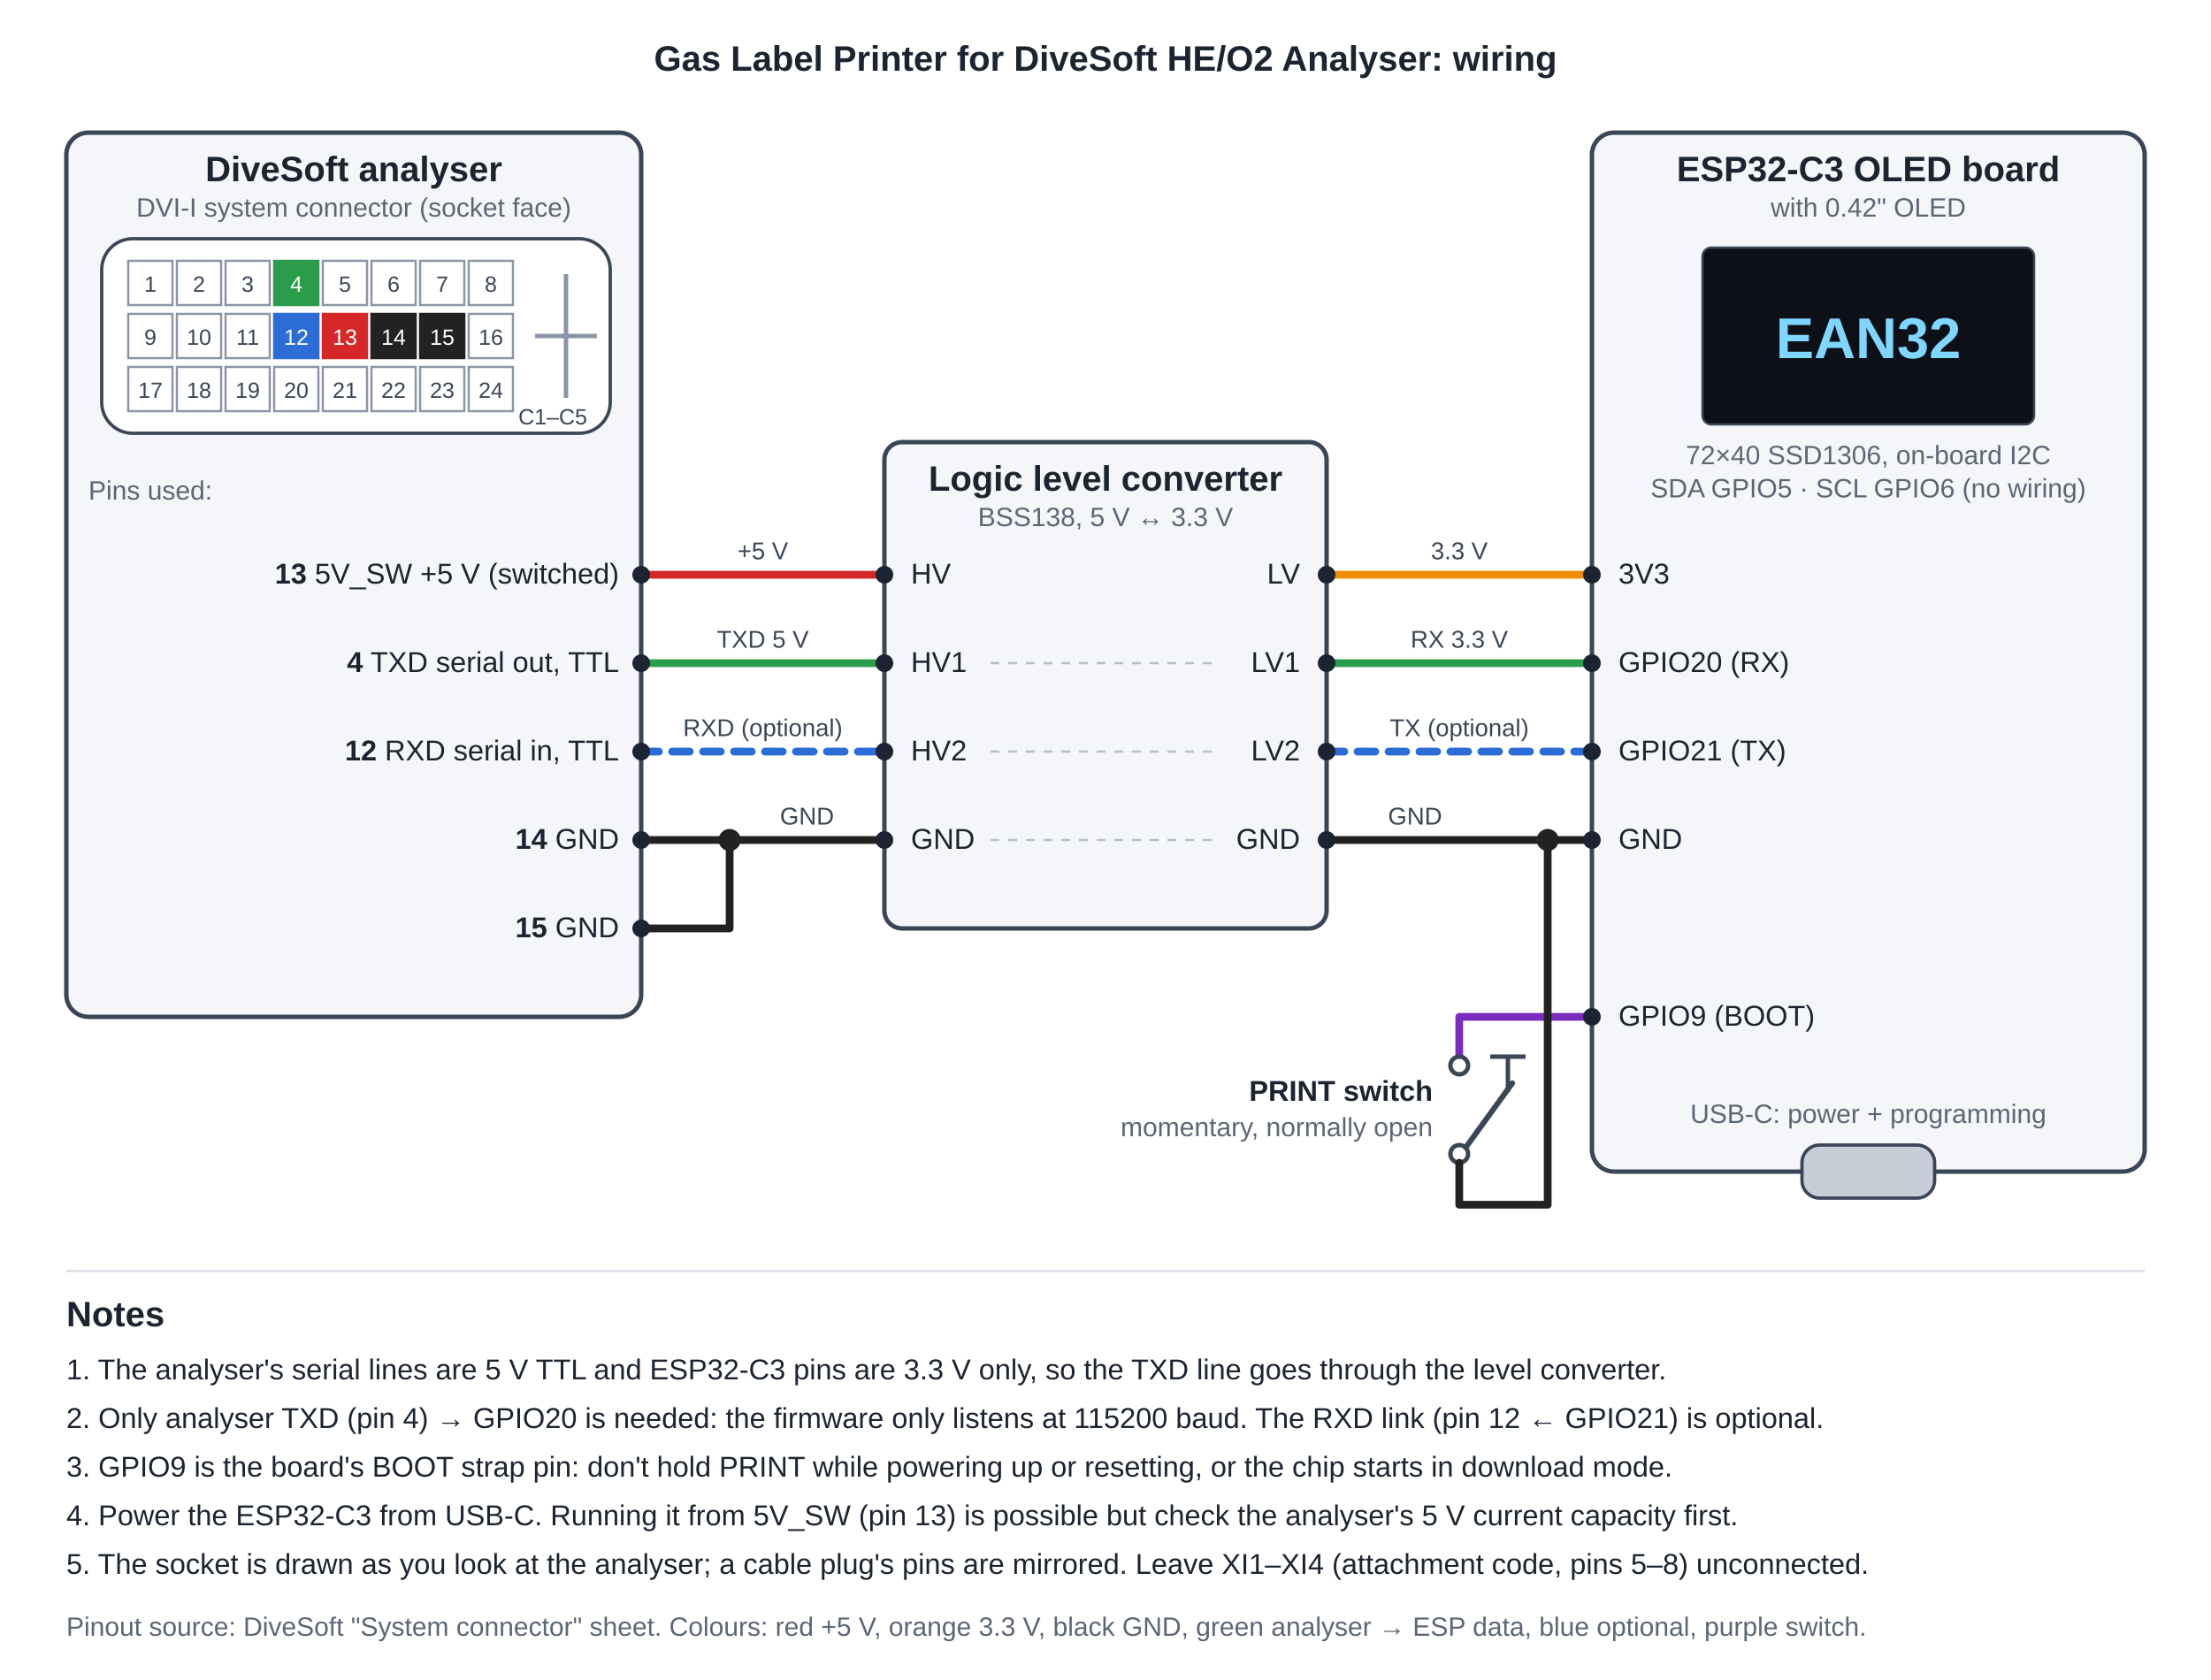
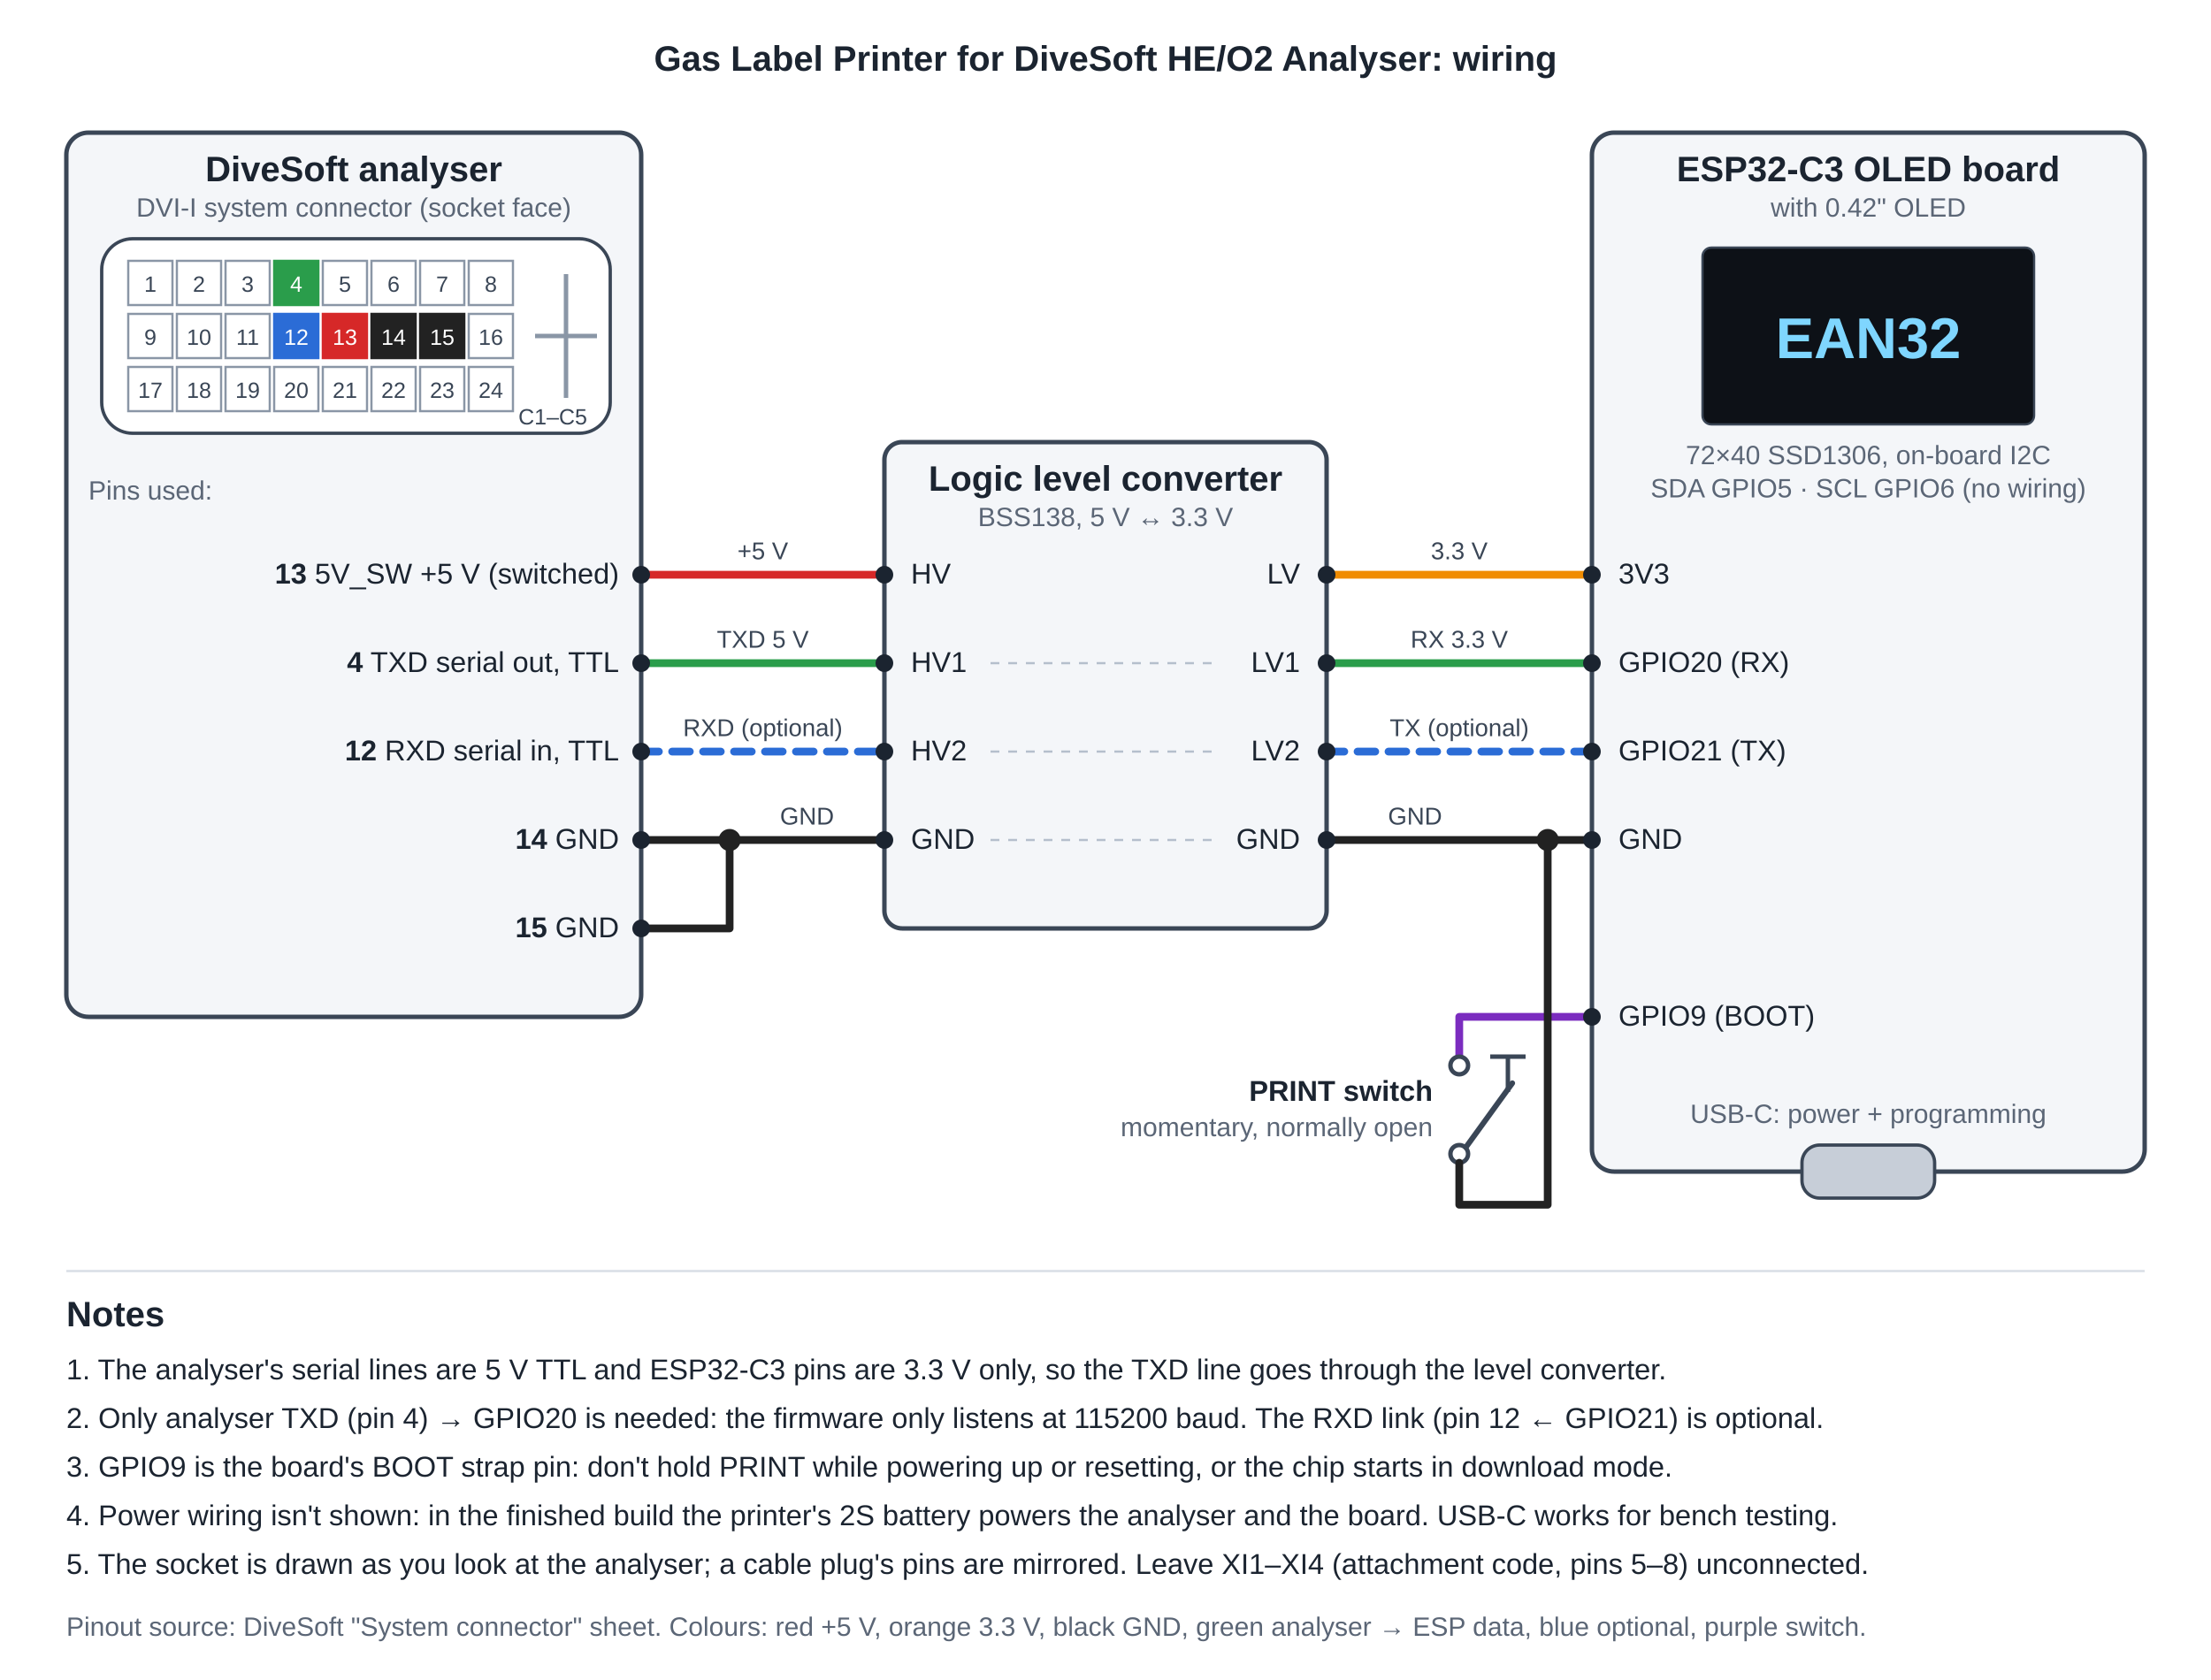
<svg xmlns="http://www.w3.org/2000/svg" viewBox="0 0 1000 760" font-family="Arial, Helvetica, sans-serif" font-size="13">
  <rect width="1000" height="760" fill="#ffffff" />
  <style>
    .box { fill: #f4f6f9; stroke: #3a4656; stroke-width: 2; }
    .title { font-size: 16px; font-weight: bold; fill: #1b2430; }
    .sub { font-size: 12px; fill: #5b6676; }
    .pin { fill: #1b2430; }
    .wl { font-size: 11px; fill: #3a4656; text-anchor: middle; }
    .note { font-size: 13px; fill: #1b2430; }
    .cell { fill: #fff; stroke: #8a96a6; }
    .cn { font-size: 10px; text-anchor: middle; fill: #3a4656; }
    .w { fill: none; stroke-width: 3.5; stroke-linecap: round; stroke-linejoin: round; }
  </style>
  <text x="500" y="32" class="title" text-anchor="middle" font-size="20">Gas Label Printer for DiveSoft HE/O2 Analyser: wiring</text>
  <rect x="30" y="60" width="260" height="400" rx="10" class="box" />
  <text x="160" y="82" class="title" text-anchor="middle">DiveSoft analyser</text>
  <text x="160" y="98" class="sub" text-anchor="middle">DVI-I system connector (socket face)</text>
  <rect x="46" y="108" width="230" height="88" rx="14" fill="#fff" stroke="#3a4656" stroke-width="1.5" />
  <g>
    <rect x="58" y="118" width="20" height="20" class="cell" />
    <text x="68" y="132" class="cn">1</text>
    <rect x="80" y="118" width="20" height="20" class="cell" />
    <text x="90" y="132" class="cn">2</text>
    <rect x="102" y="118" width="20" height="20" class="cell" />
    <text x="112" y="132" class="cn">3</text>
    <rect x="124" y="118" width="20" height="20" fill="#2a9d4b" stroke="#2a9d4b" />
    <text x="134" y="132" class="cn" style="fill:#fff">4</text>
    <rect x="146" y="118" width="20" height="20" class="cell" />
    <text x="156" y="132" class="cn">5</text>
    <rect x="168" y="118" width="20" height="20" class="cell" />
    <text x="178" y="132" class="cn">6</text>
    <rect x="190" y="118" width="20" height="20" class="cell" />
    <text x="200" y="132" class="cn">7</text>
    <rect x="212" y="118" width="20" height="20" class="cell" />
    <text x="222" y="132" class="cn">8</text>
  </g>
  <g>
    <rect x="58" y="142" width="20" height="20" class="cell" />
    <text x="68" y="156" class="cn">9</text>
    <rect x="80" y="142" width="20" height="20" class="cell" />
    <text x="90" y="156" class="cn">10</text>
    <rect x="102" y="142" width="20" height="20" class="cell" />
    <text x="112" y="156" class="cn">11</text>
    <rect x="124" y="142" width="20" height="20" fill="#2b6cd6" stroke="#2b6cd6" />
    <text x="134" y="156" class="cn" style="fill:#fff">12</text>
    <rect x="146" y="142" width="20" height="20" fill="#d62828" stroke="#d62828" />
    <text x="156" y="156" class="cn" style="fill:#fff">13</text>
    <rect x="168" y="142" width="20" height="20" fill="#222" stroke="#222" />
    <text x="178" y="156" class="cn" style="fill:#fff">14</text>
    <rect x="190" y="142" width="20" height="20" fill="#222" stroke="#222" />
    <text x="200" y="156" class="cn" style="fill:#fff">15</text>
    <rect x="212" y="142" width="20" height="20" class="cell" />
    <text x="222" y="156" class="cn">16</text>
  </g>
  <g>
    <rect x="58" y="166" width="20" height="20" class="cell" />
    <text x="68" y="180" class="cn">17</text>
    <rect x="80" y="166" width="20" height="20" class="cell" />
    <text x="90" y="180" class="cn">18</text>
    <rect x="102" y="166" width="20" height="20" class="cell" />
    <text x="112" y="180" class="cn">19</text>
    <rect x="124" y="166" width="20" height="20" class="cell" />
    <text x="134" y="180" class="cn">20</text>
    <rect x="146" y="166" width="20" height="20" class="cell" />
    <text x="156" y="180" class="cn">21</text>
    <rect x="168" y="166" width="20" height="20" class="cell" />
    <text x="178" y="180" class="cn">22</text>
    <rect x="190" y="166" width="20" height="20" class="cell" />
    <text x="200" y="180" class="cn">23</text>
    <rect x="212" y="166" width="20" height="20" class="cell" />
    <text x="222" y="180" class="cn">24</text>
  </g>
  <line x1="242" y1="152" x2="270" y2="152" stroke="#8a96a6" stroke-width="2" />
  <line x1="256" y1="124" x2="256" y2="180" stroke="#8a96a6" stroke-width="2" />
  <text x="250" y="192" class="cn">C1–C5</text>
  <text x="40" y="226" class="sub">Pins used:</text>
  <text x="280" y="264" class="pin" text-anchor="end">
    <tspan font-weight="bold">13</tspan>  5V_SW  +5 V (switched)</text>
  <text x="280" y="304" class="pin" text-anchor="end">
    <tspan font-weight="bold">4</tspan>  TXD  serial out, TTL</text>
  <text x="280" y="344" class="pin" text-anchor="end">
    <tspan font-weight="bold">12</tspan>  RXD  serial in, TTL</text>
  <text x="280" y="384" class="pin" text-anchor="end">
    <tspan font-weight="bold">14</tspan>  GND</text>
  <text x="280" y="424" class="pin" text-anchor="end">
    <tspan font-weight="bold">15</tspan>  GND</text>
  <rect x="400" y="200" width="200" height="220" rx="8" class="box" />
  <text x="500" y="222" class="title" text-anchor="middle" font-size="14">Logic level converter</text>
  <text x="500" y="238" class="sub" text-anchor="middle">BSS138, 5 V ↔ 3.3 V</text>
  <text x="412" y="264" class="pin">HV</text>
  <text x="412" y="304" class="pin">HV1</text>
  <text x="412" y="344" class="pin">HV2</text>
  <text x="412" y="384" class="pin">GND</text>
  <text x="588" y="264" class="pin" text-anchor="end">LV</text>
  <text x="588" y="304" class="pin" text-anchor="end">LV1</text>
  <text x="588" y="344" class="pin" text-anchor="end">LV2</text>
  <text x="588" y="384" class="pin" text-anchor="end">GND</text>
  <line x1="448" y1="300" x2="552" y2="300" stroke="#b5bfcc" stroke-dasharray="4 4" />
  <line x1="448" y1="340" x2="552" y2="340" stroke="#b5bfcc" stroke-dasharray="4 4" />
  <line x1="448" y1="380" x2="552" y2="380" stroke="#b5bfcc" stroke-dasharray="4 4" />
  <rect x="720" y="60" width="250" height="470" rx="10" class="box" />
  <text x="845" y="82" class="title" text-anchor="middle">ESP32-C3 OLED board</text>
  <text x="845" y="98" class="sub" text-anchor="middle">with 0.42" OLED</text>
  <rect x="770" y="112" width="150" height="80" rx="4" fill="#0d1117" stroke="#3a4656" />
  <text x="845" y="162" text-anchor="middle" font-size="26" font-weight="bold" fill="#7fd6ff">EAN32</text>
  <text x="845" y="210" class="sub" text-anchor="middle">72×40 SSD1306, on-board I2C</text>
  <text x="845" y="225" class="sub" text-anchor="middle">SDA GPIO5 · SCL GPIO6 (no wiring)</text>
  <text x="732" y="264" class="pin">3V3</text>
  <text x="732" y="304" class="pin">GPIO20 (RX)</text>
  <text x="732" y="344" class="pin">GPIO21 (TX)</text>
  <text x="732" y="384" class="pin">GND</text>
  <text x="732" y="464" class="pin">GPIO9 (BOOT)</text>
  <rect x="815" y="518" width="60" height="24" rx="8" fill="#c7ced8" stroke="#3a4656" stroke-width="1.5" />
  <text x="845" y="508" class="sub" text-anchor="middle">USB-C: power + programming</text>
  <path d="M290 260 H400" class="w" stroke="#d62828" />
  <text x="345" y="253" class="wl">+5 V</text>
  <path d="M290 300 H400" class="w" stroke="#2a9d4b" />
  <text x="345" y="293" class="wl">TXD 5 V</text>
  <path d="M290 340 H400" class="w" stroke="#2b6cd6" stroke-dasharray="8 6" />
  <text x="345" y="333" class="wl">RXD (optional)</text>
  <path d="M290 380 H400" class="w" stroke="#222" />
  <path d="M290 420 H330 V380" class="w" stroke="#222" />
  <circle cx="330" cy="380" r="5" fill="#222" />
  <text x="365" y="373" class="wl">GND</text>
  <path d="M600 260 H720" class="w" stroke="#f08c00" />
  <text x="660" y="253" class="wl">3.3 V</text>
  <path d="M600 300 H720" class="w" stroke="#2a9d4b" />
  <text x="660" y="293" class="wl">RX 3.3 V</text>
  <path d="M600 340 H720" class="w" stroke="#2b6cd6" stroke-dasharray="8 6" />
  <text x="660" y="333" class="wl">TX (optional)</text>
  <path d="M600 380 H720" class="w" stroke="#222" />
  <text x="640" y="373" class="wl">GND</text>
  <path d="M720 460 H660 V478" class="w" stroke="#7b2cbf" />
  <circle cx="660" cy="482" r="4" fill="#fff" stroke="#3a4656" stroke-width="2" />
  <circle cx="660" cy="522" r="4" fill="#fff" stroke="#3a4656" stroke-width="2" />
  <line x1="663" y1="519" x2="684" y2="490" stroke="#3a4656" stroke-width="2.5" stroke-linecap="round" />
  <line x1="682" y1="478" x2="682" y2="494" stroke="#3a4656" stroke-width="2" />
  <line x1="674" y1="478" x2="690" y2="478" stroke="#3a4656" stroke-width="2" />
  <path d="M660 526 V545 H700 V380" class="w" stroke="#222" />
  <circle cx="700" cy="380" r="5" fill="#222" />
  <text x="648" y="498" class="pin" text-anchor="end" font-weight="bold">PRINT switch</text>
  <text x="648" y="514" class="sub" text-anchor="end">momentary, normally open</text>
  <g fill="#1b2430">
    <circle cx="290" cy="260" r="4" />
    <circle cx="290" cy="300" r="4" />
    <circle cx="290" cy="340" r="4" />
    <circle cx="290" cy="380" r="4" />
    <circle cx="290" cy="420" r="4" />
    <circle cx="400" cy="260" r="4" />
    <circle cx="400" cy="300" r="4" />
    <circle cx="400" cy="340" r="4" />
    <circle cx="400" cy="380" r="4" />
    <circle cx="600" cy="260" r="4" />
    <circle cx="600" cy="300" r="4" />
    <circle cx="600" cy="340" r="4" />
    <circle cx="600" cy="380" r="4" />
    <circle cx="720" cy="260" r="4" />
    <circle cx="720" cy="300" r="4" />
    <circle cx="720" cy="340" r="4" />
    <circle cx="720" cy="380" r="4" />
    <circle cx="720" cy="460" r="4" />
  </g>
  <line x1="30" y1="575" x2="970" y2="575" stroke="#d8dee6" />
  <text x="30" y="600" class="title" font-size="14">Notes</text>
  <text x="30" y="624" class="note">1. The analyser's serial lines are 5 V TTL and ESP32-C3 pins are 3.3 V only, so the TXD line goes through the level converter.</text>
  <text x="30" y="646" class="note">2. Only analyser TXD (pin 4) → GPIO20 is needed: the firmware only listens at 115200 baud. The RXD link (pin 12 ← GPIO21) is optional.</text>
  <text x="30" y="668" class="note">3. GPIO9 is the board's BOOT strap pin: don't hold PRINT while powering up or resetting, or the chip starts in download mode.</text>
-   <text x="30" y="690" class="note">4. Power the ESP32-C3 from USB-C. Running it from 5V_SW (pin 13) is possible but check the analyser's 5 V current capacity first.</text>
+   <text x="30" y="690" class="note">4. Power wiring isn't shown: in the finished build the printer's 2S battery powers the analyser and the board. USB-C works for bench testing.</text>
  <text x="30" y="712" class="note">5. The socket is drawn as you look at the analyser; a cable plug's pins are mirrored. Leave XI1–XI4 (attachment code, pins 5–8) unconnected.</text>
  <text x="30" y="740" class="sub">Pinout source: DiveSoft "System connector" sheet. Colours: red +5 V, orange 3.3 V, black GND, green analyser → ESP data, blue optional, purple switch.</text>
</svg>
